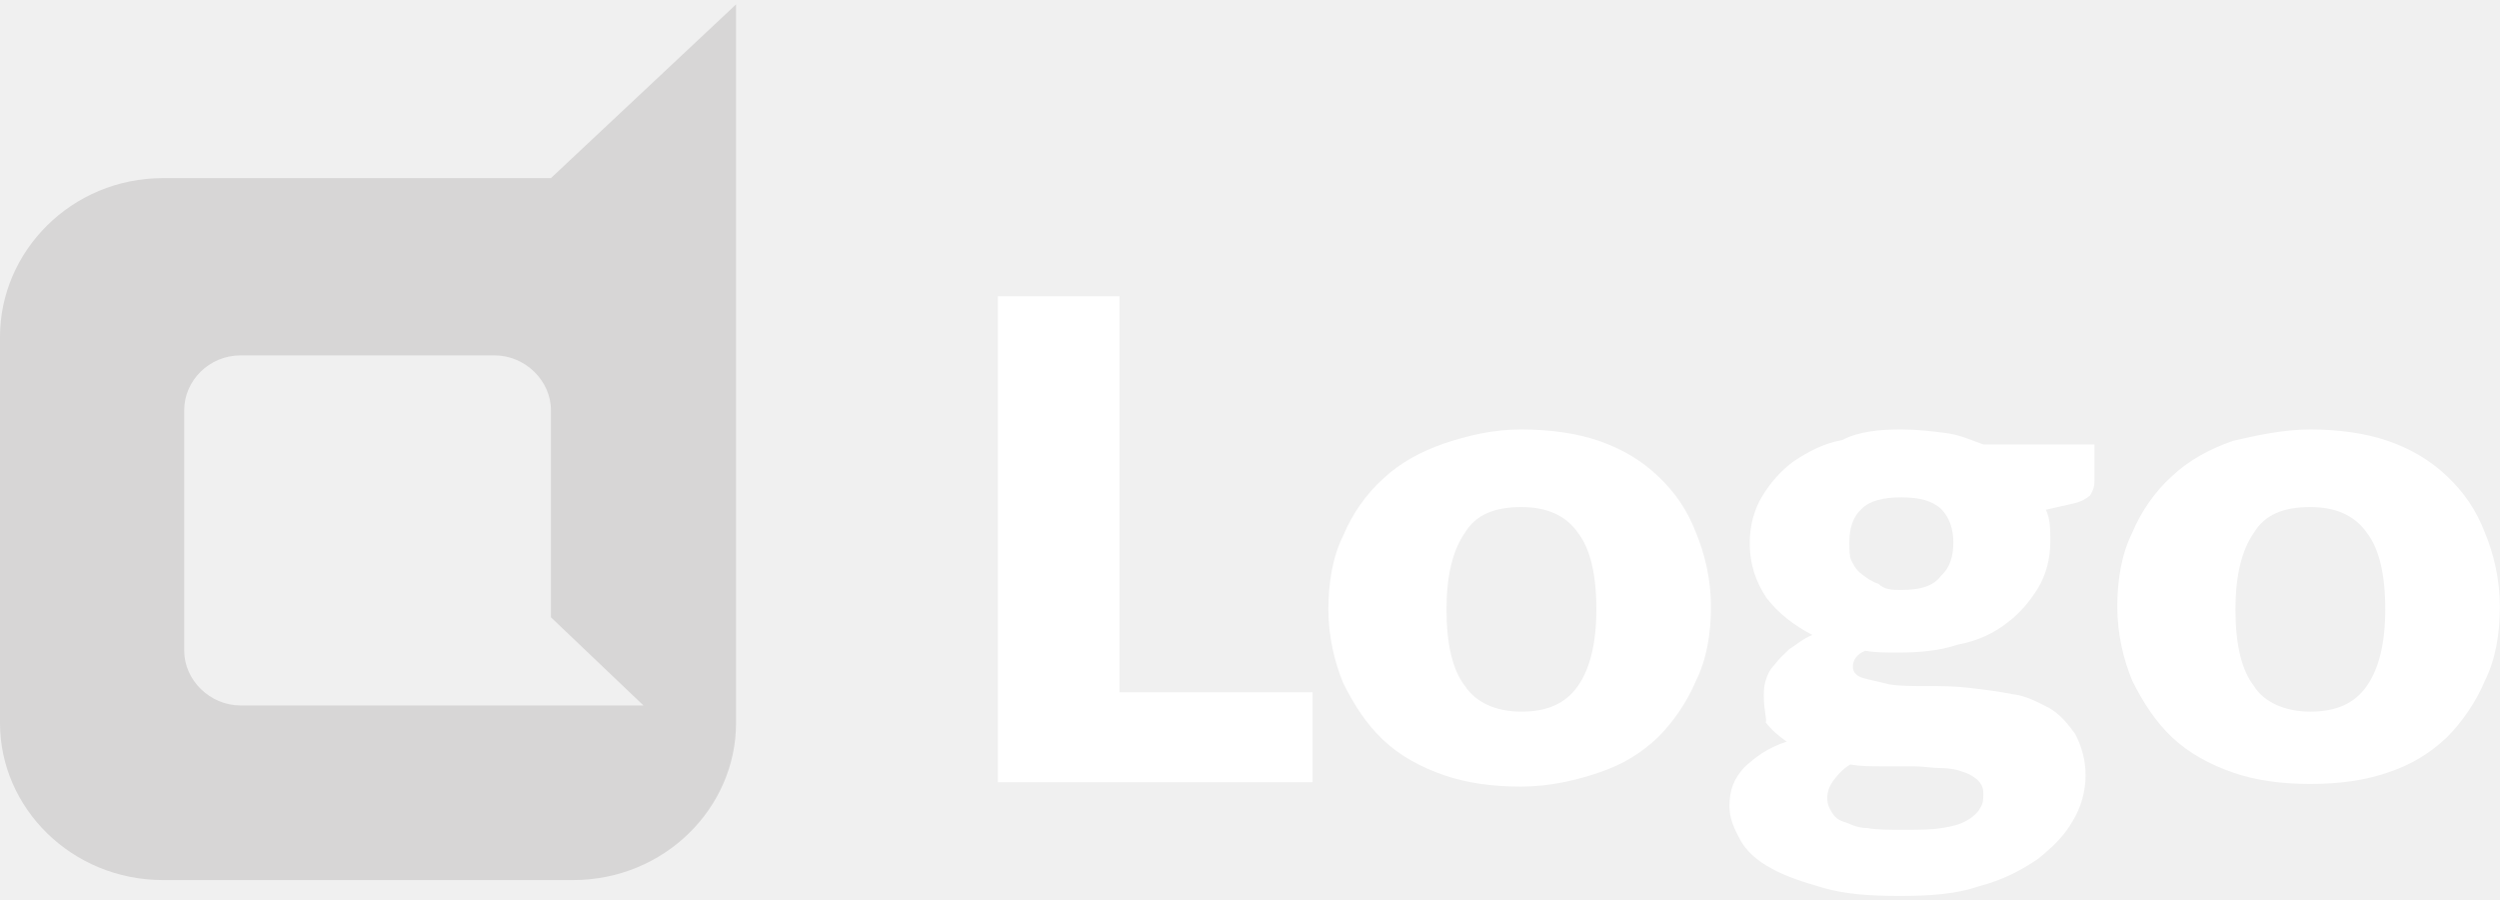
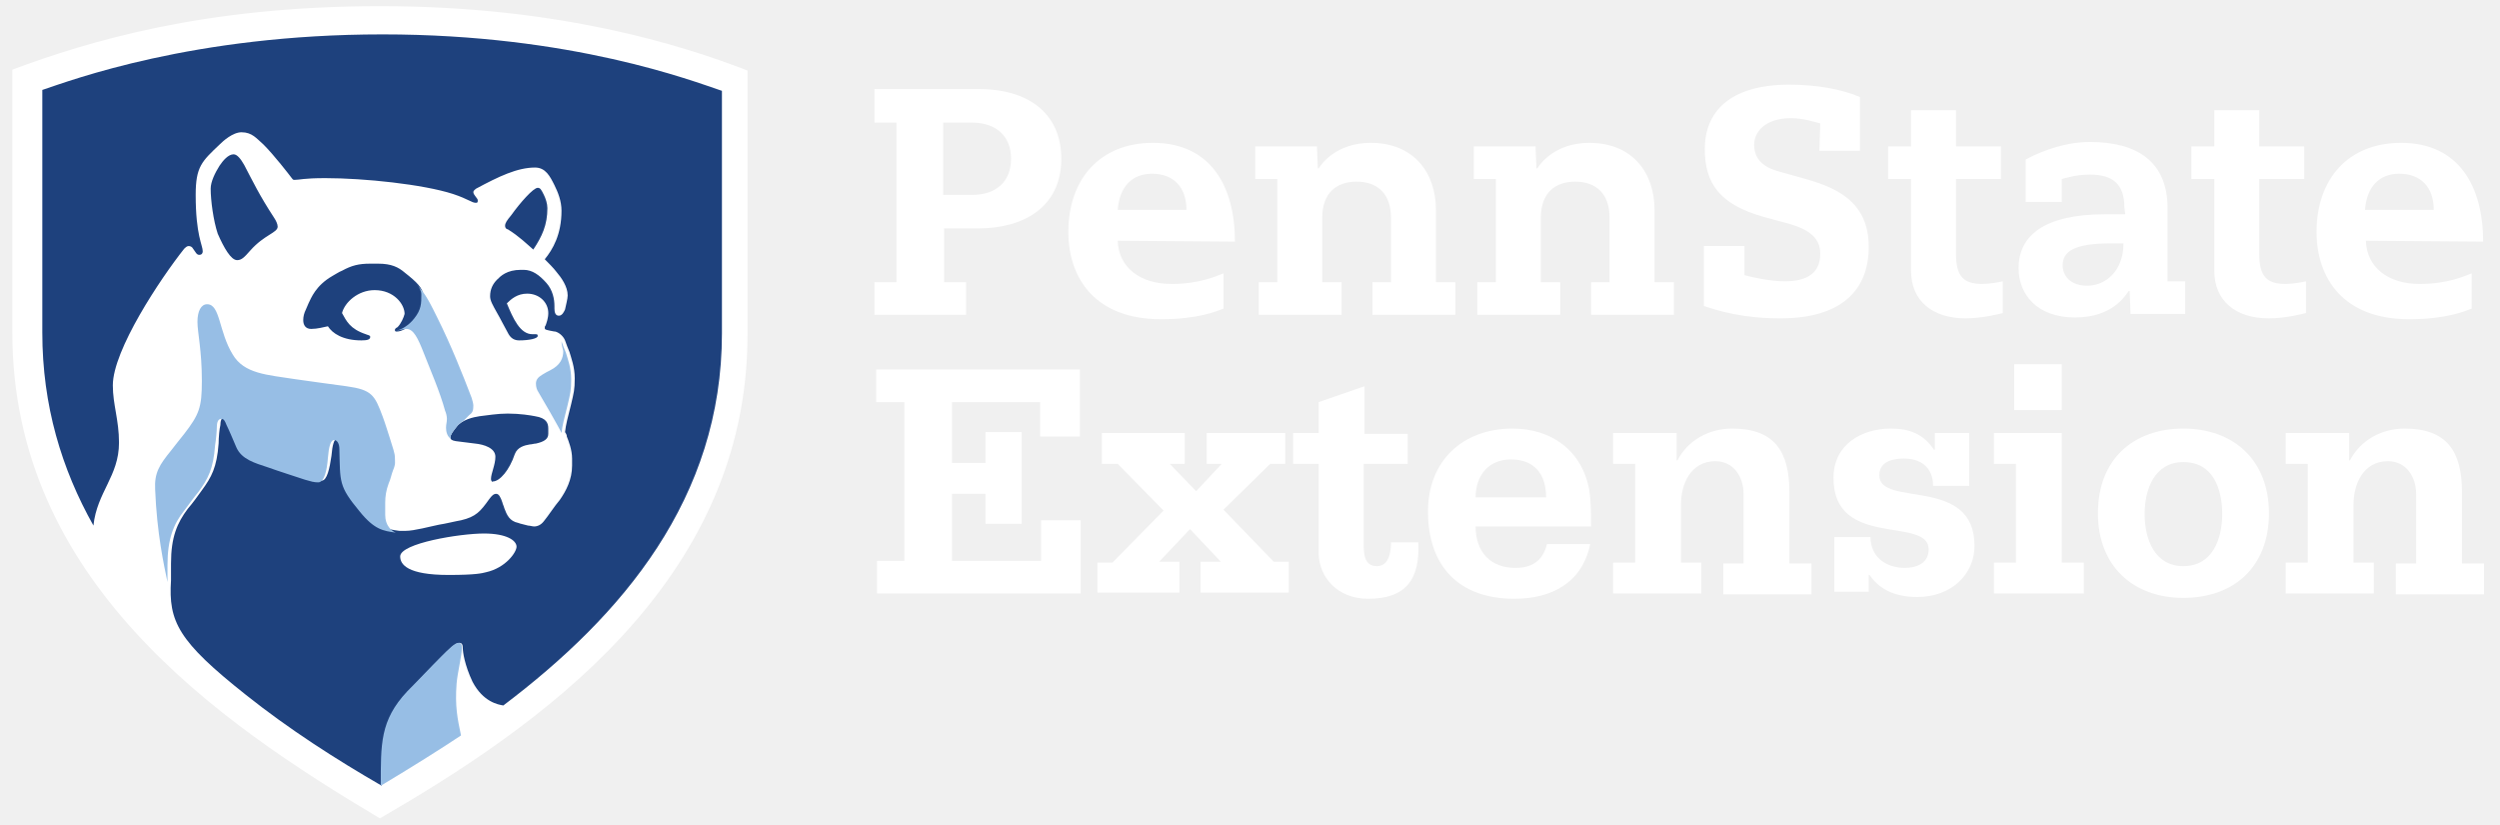
- <svg xmlns="http://www.w3.org/2000/svg" xmlns:xlink="http://www.w3.org/1999/xlink" version="1.1" id="Layer_1" x="0px" y="0px" viewBox="0 0 283.5 102" style="enable-background:new 0 0 283.5 102;" xml:space="preserve">
+ <svg xmlns="http://www.w3.org/2000/svg" version="1.1" id="Layer_1" x="0px" y="0px" viewBox="71 31.4 283.5 93.5" style="enable-background:new 71 31.4 283.5 93.5;" xml:space="preserve">
  <style type="text/css">
- 	.st0{clip-path:url(#XMLID_36_);}
- 	.st1{clip-path:url(#XMLID_37_);fill:#FFFFFF;}
- 	.st2{clip-path:url(#SVGID_2_);}
- 	.st3{clip-path:url(#XMLID_38_);fill:#FFFFFF;}
- 	.st4{clip-path:url(#SVGID_4_);}
- 	.st5{clip-path:url(#XMLID_39_);fill:#FFFFFF;}
- 	.st6{clip-path:url(#SVGID_6_);}
- 	.st7{clip-path:url(#XMLID_40_);fill:#FFFFFF;}
- 	.st8{clip-path:url(#SVGID_8_);}
- 	.st9{clip-path:url(#XMLID_41_);fill:#D7D6D6;}
+ 	.st0{fill:#FFFFFF;}
+ 	.st1{fill:#1E417D;}
+ 	.st2{fill:#97BEE5;}
</style>
-   <g id="XMLID_1_">
-     <g>
-       <defs>
-         <polygon id="XMLID_19_" points="127,78.5 148.9,78.5 148.9,88.7 113.2,88.7 113.2,33.6 127,33.6    " />
-       </defs>
-       <clipPath id="XMLID_36_">
-         <use xlink:href="#XMLID_19_" style="overflow:visible;" />
-       </clipPath>
-       <g class="st0">
-         <defs>
-           <rect id="XMLID_20_" x="-1902" y="-155" width="2945" height="2666.8" />
-         </defs>
-         <clipPath id="XMLID_37_">
-           <use xlink:href="#XMLID_20_" style="overflow:visible;" />
-         </clipPath>
-         <rect id="XMLID_21_" x="103" y="23.3" class="st1" width="56.1" height="75.6" />
-       </g>
+   <g id="XMLID_47_">
+     <g id="XMLID_67_">
+       <path id="XMLID_107_" class="st0" d="M114.1,124.2c-18.5-11-41.7-27-41.7-55.1V39.3c8.6-3.2,21.7-7.2,41.7-7.2    c20.3,0,34.2,4.4,41.7,7.3v29.8C155.9,97.6,131.7,114,114.1,124.2z" />
    </g>
-     <g>
-       <defs>
-         <path id="SVGID_1_" d="M172.6,80.7c2.9,0,5-0.9,6.4-2.9c1.4-2,2.1-4.9,2.1-8.7c0-4-0.7-6.9-2.1-8.7c-1.4-2-3.6-2.9-6.4-2.9     c-3.1,0-5.2,0.9-6.4,2.9c-1.4,2-2.1,4.9-2.1,8.7c0,4,0.7,6.9,2.1,8.7C167.4,79.6,169.6,80.7,172.6,80.7z M172.6,48.7     c3.1,0,6.2,0.4,8.8,1.3c2.6,0.9,4.8,2.2,6.7,4c1.9,1.8,3.3,3.8,4.3,6.4c1,2.4,1.7,5.3,1.7,8.4s-0.5,6-1.7,8.4     c-1,2.4-2.6,4.7-4.3,6.4c-1.9,1.8-4,3.1-6.7,4c-2.6,0.9-5.7,1.6-8.8,1.6c-3.3,0-6.2-0.4-8.8-1.3c-2.6-0.9-5-2.2-6.9-4     s-3.3-4-4.5-6.4c-1-2.4-1.7-5.3-1.7-8.4s0.5-6,1.7-8.4c1-2.4,2.6-4.7,4.5-6.4c1.9-1.8,4.3-3.1,6.9-4     C166.5,49.4,169.3,48.7,172.6,48.7z" />
-       </defs>
-       <clipPath id="SVGID_2_">
-         <use xlink:href="#SVGID_1_" style="overflow:visible;" />
-       </clipPath>
-       <g class="st2">
-         <defs>
-           <rect id="XMLID_17_" x="-1902" y="-155" width="2945" height="2666.8" />
-         </defs>
-         <clipPath id="XMLID_38_">
-           <use xlink:href="#XMLID_17_" style="overflow:visible;" />
-         </clipPath>
-         <rect id="XMLID_18_" x="140.5" y="38.5" class="st3" width="63.7" height="61.1" />
-       </g>
-     </g>
-     <g>
-       <defs>
-         <path id="SVGID_3_" d="M215.7,66.9c2.1,0,3.6-0.4,4.5-1.6c1-0.9,1.4-2.2,1.4-3.8c0-1.6-0.5-2.9-1.4-3.8c-1-0.9-2.4-1.3-4.5-1.3     c-2.1,0-3.6,0.4-4.5,1.3c-1,0.9-1.4,2.2-1.4,3.8c0,0.7,0,1.6,0.2,2c0.2,0.4,0.5,1.1,1.2,1.6c0.5,0.4,1.2,0.9,1.9,1.1     C213.8,66.9,214.7,66.9,215.7,66.9z M225,90c0-0.7-0.2-1.1-0.7-1.6c-0.5-0.4-1-0.7-1.7-0.9c-0.5-0.2-1.4-0.4-2.4-0.4     c-1,0-1.9-0.2-3.1-0.2h-3.6c-1.2,0-2.4,0-3.6-0.2c-0.7,0.4-1.4,1.1-1.9,1.8c-0.5,0.7-0.7,1.3-0.7,2c0,0.7,0.2,1.1,0.5,1.6     s0.7,0.9,1.4,1.1c0.7,0.2,1.4,0.7,2.6,0.7c1.2,0.2,2.4,0.2,4,0.2c1.9,0,3.3,0,4.5-0.2s2.1-0.4,2.9-0.9c0.7-0.4,1.2-0.9,1.4-1.3     C225,91.1,225,90.7,225,90z M215.7,48.7c1.7,0,3.6,0.2,5,0.4c1.7,0.2,3.1,0.9,4.3,1.3h12.6v4.2c0,0.7-0.2,1.1-0.5,1.6     c-0.5,0.4-1,0.7-1.9,0.9l-3.1,0.7c0.5,1.1,0.5,2.2,0.5,3.6c0,2-0.5,3.8-1.4,5.3c-1,1.6-2.1,2.9-3.6,4c-1.4,1.1-3.3,2-5.5,2.4     c-2.1,0.7-4.3,0.9-6.7,0.9c-1.4,0-2.6,0-3.8-0.2c-1,0.4-1.4,1.1-1.4,1.8c0,0.7,0.5,1.1,1.2,1.3c0.7,0.2,1.7,0.4,2.9,0.7     c1.2,0.2,2.6,0.2,4.3,0.2c1.7,0,3.1,0,4.8,0.2c1.7,0.2,3.3,0.4,4.8,0.7c1.7,0.2,2.9,0.9,4.3,1.6c1.2,0.7,2.1,1.8,2.9,2.9     c0.7,1.3,1.2,2.9,1.2,4.7s-0.5,3.6-1.4,5.1c-1,1.8-2.4,3.1-4,4.4c-1.9,1.3-4,2.4-6.7,3.1c-2.6,0.9-5.5,1.1-9,1.1     c-3.3,0-6.2-0.2-8.6-0.9c-2.4-0.7-4.3-1.3-5.9-2.2c-1.7-0.9-2.9-2-3.6-3.3c-0.7-1.3-1.2-2.4-1.2-3.8c0-1.8,0.5-3.1,1.7-4.4     c1.2-1.1,2.6-2.2,4.8-2.9c-1-0.7-1.7-1.3-2.4-2.2c0.2-0.2-0.2-1.3-0.2-2.9c0-0.7,0-1.1,0.2-1.8c0.2-0.7,0.5-1.3,1-1.8     c0.5-0.7,1-1.1,1.7-1.8c0.7-0.4,1.4-1.1,2.6-1.6c-2.1-1.1-3.8-2.4-5.2-4.2c-1.2-1.8-1.9-3.8-1.9-6.2c0-2,0.5-3.8,1.4-5.3     s2.1-2.9,3.6-4c1.7-1.1,3.3-2,5.5-2.4C210.9,48.9,213.3,48.7,215.7,48.7z" />
-       </defs>
-       <clipPath id="SVGID_4_">
-         <use xlink:href="#SVGID_3_" style="overflow:visible;" />
-       </clipPath>
-       <g class="st4">
-         <defs>
-           <rect id="XMLID_13_" x="-1902" y="-155" width="2945" height="2666.8" />
-         </defs>
-         <clipPath id="XMLID_39_">
-           <use xlink:href="#XMLID_13_" style="overflow:visible;" />
-         </clipPath>
-         <rect id="XMLID_14_" x="185.7" y="38.5" class="st5" width="62.1" height="73.4" />
-       </g>
-     </g>
-     <g>
-       <defs>
-         <path id="SVGID_5_" d="M262.1,80.7c2.9,0,5-0.9,6.4-2.9c1.4-2,2.1-4.9,2.1-8.7c0-4-0.7-6.9-2.1-8.7c-1.4-2-3.6-2.9-6.4-2.9     c-3.1,0-5.2,0.9-6.4,2.9c-1.4,2-2.1,4.9-2.1,8.7c0,4,0.7,6.9,2.1,8.7C256.8,79.6,259.2,80.7,262.1,80.7z M262.1,48.7     c3.1,0,6.2,0.4,8.8,1.3c2.6,0.9,4.8,2.2,6.7,4c1.9,1.8,3.3,3.8,4.3,6.4c1,2.4,1.7,5.3,1.7,8.4s-0.5,6-1.7,8.4     c-1,2.4-2.6,4.7-4.3,6.4c-1.9,1.8-4,3.1-6.7,4c-2.6,0.9-5.5,1.3-8.8,1.3s-6.2-0.4-8.8-1.3c-2.6-0.9-5-2.2-6.9-4     c-1.9-1.8-3.3-4-4.5-6.4c-1-2.4-1.7-5.3-1.7-8.4s0.5-6,1.7-8.4c1-2.4,2.6-4.7,4.5-6.4c1.9-1.8,4.3-3.1,6.9-4     C255.9,49.4,259,48.7,262.1,48.7z" />
-       </defs>
-       <clipPath id="SVGID_6_">
-         <use xlink:href="#SVGID_5_" style="overflow:visible;" />
-       </clipPath>
-       <g class="st6">
-         <defs>
-           <rect id="XMLID_8_" x="-1902" y="-155" width="2945" height="2666.8" />
-         </defs>
-         <clipPath id="XMLID_40_">
-           <use xlink:href="#XMLID_8_" style="overflow:visible;" />
-         </clipPath>
-         <rect id="XMLID_9_" x="230" y="38.5" class="st7" width="63.7" height="60.9" />
-       </g>
-     </g>
-     <g>
-       <defs>
-         <path id="SVGID_7_" d="M62.5,70V46.5c0-3.3-2.9-6.2-6.4-6.2H27.3c-3.6,0-6.4,2.9-6.4,6.2v27.3c0,3.3,2.9,6.2,6.4,6.2H73L62.5,70z      M18.5,20.2h44L83.5,0.5V82c0,9.6-8.1,17.8-18.5,17.8H18.5C8.1,99.8,0,91.6,0,82V38.2C0,28.5,8.1,20.2,18.5,20.2z" />
-       </defs>
-       <clipPath id="SVGID_8_">
-         <use xlink:href="#SVGID_7_" style="overflow:visible;" />
-       </clipPath>
-       <g class="st8">
-         <defs>
-           <rect id="XMLID_4_" x="-1902" y="-155" width="2945" height="2666.8" />
-         </defs>
-         <clipPath id="XMLID_41_">
-           <use xlink:href="#XMLID_4_" style="overflow:visible;" />
-         </clipPath>
-         <rect id="XMLID_5_" x="-10.2" y="-9.8" class="st9" width="103.9" height="119.8" />
-       </g>
+     <g id="XMLID_52_">
+       <path id="XMLID_58_" class="st1" d="M126.7,85.7c0-0.6,0.5-1.6,0.5-2.5c0-1-1.3-1.4-2.3-1.5c-2.1-0.3-2.8-0.2-2.8-0.7    c0-0.3,0.3-0.7,0.7-1.2c0.6-0.8,1.9-1.1,2.6-1.2c0.9-0.1,2-0.3,3.2-0.3c1.4,0,2.6,0.2,3.1,0.3c1.3,0.2,1.5,0.8,1.5,1.4    c0,0.1,0,0.4,0,0.6c0,0.6-0.5,0.9-1.4,1.1c-0.2,0-0.5,0.1-0.7,0.1c-0.6,0.1-1.4,0.3-1.7,1.1c-0.6,1.8-1.7,3.1-2.5,3.1    C126.9,86.1,126.7,86,126.7,85.7z M128.6,57.4c-0.1,0-0.3-0.1-0.3-0.4s0.2-0.6,0.7-1.2c1-1.4,2.5-3.1,3-3.1c0.3,0,0.4,0.2,0.7,0.8    c0.2,0.4,0.4,1,0.4,1.5c0,1.9-0.6,3.2-1.6,4.7C130.8,59.1,129.9,58.2,128.6,57.4z M97.9,60.9c0.5,0,0.8-0.3,1.5-1.1    c1.6-1.8,3.1-2,3.1-2.7c0-0.3-0.2-0.7-0.4-1c-1.7-2.6-2.4-4.1-3.4-6c-0.4-0.7-0.8-1.2-1.2-1.2c-0.6,0-1.2,0.7-1.6,1.3    c-0.5,0.8-1,1.8-1,2.6c0,1.3,0.3,3.6,0.8,5.1C96.4,59.5,97.2,60.9,97.9,60.9z M116.9,67c0-1.1-1.2-2.7-3.4-2.7    c-1.9,0-3.4,1.4-3.7,2.6c0.5,0.9,0.9,1.8,2.7,2.4c0.2,0.1,0.5,0.1,0.5,0.3c0,0.3-0.3,0.4-1,0.4c-2.1,0-3.3-0.8-3.8-1.6    c-0.5,0.1-1.2,0.3-1.9,0.3c-0.6,0-0.9-0.4-0.9-1c0-0.4,0.1-0.8,0.3-1.2c0.1-0.2,0.2-0.5,0.3-0.7c0.3-0.6,0.8-2,2.7-3.1    c0.2-0.1,0.8-0.5,1.1-0.6c1.1-0.6,1.9-0.8,3.2-0.8c0.1,0,0.8,0,0.9,0c1.5,0,2.3,0.4,3,1c1.4,1.1,2.1,1.8,2.1,2.6    c0,0.9-0.1,1.7-0.8,2.7c-0.7,0.9-1.6,1.4-2.2,1.4c-0.2,0-0.2-0.1-0.2-0.2s0.1-0.2,0.3-0.3C116.5,68.1,116.8,67.4,116.9,67z     M126.1,96.3c-0.4,0.1-1.1,0.3-4.2,0.3c-4.7,0-5.5-1.2-5.5-2.1c0-1.5,6.8-2.6,9.5-2.6c2.6,0,3.7,0.8,3.7,1.5    C129.6,94,128.4,95.8,126.1,96.3z M98.9,110.2c4.9,3.9,10.2,7.3,15.4,10.3l0,0l0,0c0-4.6-0.1-7.4,3-10.7c1.3-1.3,2.6-2.7,3.8-3.9    c0.9-0.9,1.6-1.6,2-1.6c0.3,0,0.4,0.2,0.4,0.6s0.2,1.9,1.1,3.8c1.2,2.3,2.9,2.6,3.5,2.7c13.5-10.2,24.8-23.5,24.8-42.2    c0-10.4,0-27.5,0-27.5c-3.3-1.1-17-6.4-38.5-6.4s-35.3,5.2-38.6,6.3c0,0,0,17.2,0,27.5c0,8.3,2.2,15.5,5.8,21.9    c0.4-3.8,2.9-5.6,2.9-9.4c0-2.6-0.7-4.3-0.7-6.5c0-4,5.4-12.1,8.1-15.5c0.1-0.1,0.3-0.3,0.5-0.3s0.4,0.1,0.5,0.3    c0.3,0.4,0.4,0.7,0.7,0.7c0.3,0,0.4-0.2,0.4-0.4c0-0.7-0.8-1.8-0.8-6.4c0-3.2,0.7-3.8,2.7-5.7c0.4-0.4,1.5-1.4,2.5-1.4    c1.2,0,1.7,0.7,2.5,1.4c1.2,1.2,2.9,3.4,3.2,3.8c0.1,0.1,0.1,0.2,0.3,0.2c0.6,0,1-0.2,3.5-0.2c4.4,0,11.1,0.7,14.5,1.8    c1.8,0.6,2.1,1,2.6,1c0.2,0,0.2-0.1,0.2-0.3c0-0.2-0.5-0.6-0.5-0.9c0-0.2,0.2-0.3,0.3-0.4c2.6-1.4,4.7-2.4,6.7-2.4    c1.2,0,1.7,1,2.2,2c0.4,0.8,0.8,1.8,0.8,2.9c0,2.7-1,4.4-1.9,5.5c0.4,0.4,1,1,1.3,1.4c0.6,0.7,1.3,1.7,1.3,2.7    c0,0.4-0.2,1.1-0.3,1.6c-0.1,0.2-0.3,0.7-0.7,0.7s-0.5-0.4-0.5-0.8c0-0.1,0-0.2,0-0.3c0-0.8-0.2-1.8-0.9-2.6    c-0.8-0.9-1.6-1.5-2.6-1.5c-0.1,0-0.3,0-0.3,0c-1.6,0-2.3,0.7-2.7,1.1c-0.5,0.5-0.8,1.1-0.8,1.9c0,0.5,0.3,1,0.8,1.9    c0.3,0.5,0.9,1.7,1.3,2.4c0.3,0.5,0.7,0.7,1.2,0.7c1.1,0,2.1-0.2,2.1-0.5c0-0.1,0-0.2-0.2-0.2c-0.1,0-0.2,0-0.4,0    c-1.4,0-2.2-1.8-2.9-3.5c0.5-0.5,1.2-1.1,2.3-1.1c1.4,0,2.4,1,2.4,2.2c0,0.6-0.2,1.1-0.3,1.4c-0.1,0.1-0.1,0.2-0.1,0.3    c0,0.2,0.2,0.2,0.6,0.3c0.1,0,0.4,0.1,0.6,0.1c0.4,0.1,0.9,0.5,1.1,1c0.1,0.3,0.4,1.1,0.5,1.3c0.2,0.7,0.6,1.7,0.6,3    c0,1.3-0.1,1.6-0.4,2.9c-0.4,1.6-0.6,2.3-0.7,3.2c0.2,0.3,0.2,0.4,0.2,0.5c0.2,0.5,0.6,1.5,0.6,2.5c0,0.3,0,0.8,0,0.8    c0,1.6-0.7,2.9-1.4,3.9c-0.6,0.7-1.3,1.8-1.8,2.4c-0.3,0.4-0.7,0.6-1.1,0.6c-0.2,0-0.5-0.1-0.7-0.1c-0.3-0.1-0.9-0.2-1.1-0.3    c-1-0.2-1.3-0.9-1.6-1.7c0-0.1-0.2-0.5-0.2-0.6c-0.2-0.6-0.4-1-0.7-1c-0.3,0-0.5,0.2-0.8,0.6c-1,1.4-1.5,2-3.2,2.4    c-0.6,0.1-1.8,0.4-2.5,0.5c-1,0.2-2.8,0.7-3.8,0.7c-0.2,0-0.4,0-0.7,0c-1.4-0.2-2.4-0.3-4.1-2.4c-2.4-2.8-2.1-3.2-2.3-7.1    c0-0.4-0.2-1-0.6-1s-0.6,0.8-0.7,2c-0.2,1.4-0.5,2.8-1.1,2.8c-0.5,0-0.8-0.1-1.5-0.3c-0.9-0.3-3-1-4.2-1.4c-1.5-0.5-3-0.9-3.6-2.3    c-0.3-0.6-0.8-1.8-1.1-2.5c-0.2-0.4-0.3-0.7-0.6-0.7c-0.4,0-0.5,0.5-0.5,0.9c-0.1,0.4-0.2,1.4-0.2,2.1c-0.2,2.7-0.8,3.8-1.9,5.3    c-0.5,0.7-1,1.4-1.6,2.1c-1.2,1.6-1.9,3.2-1.9,6.2c0,0.2,0,1.3,0,1.9C90.1,101.9,91.2,104.1,98.9,110.2z" />
+       <path id="XMLID_53_" class="st2" d="M134.7,70.1L134.7,70.1c0.1,0.3,0.4,1.1,0.5,1.3c0.2,0.7,0.6,1.7,0.6,3c0,1.3-0.1,1.6-0.4,2.9    c-0.4,1.6-0.6,2.3-0.7,3.2c-0.1-0.3-2.4-4.3-2.6-4.6c-0.2-0.3-0.3-0.6-0.3-1s0.2-0.7,0.7-1c0.3-0.2,0.7-0.4,0.9-0.5    c1.2-0.6,1.5-1.4,1.5-2.2C134.8,70.8,134.7,70.5,134.7,70.1z M124.5,76.5c0.1,0.3,0.2,0.7,0.2,0.9c0,0.6-0.1,0.8-0.5,1.1    c-0.2,0.2-0.4,0.4-0.6,0.6c-0.3,0.2-0.6,0.4-0.8,0.7c-0.4,0.5-0.7,0.9-0.7,1.2c0,0.1,0,0.2,0.1,0.2c-0.5-0.3-0.6-0.9-0.6-1.3    s0.1-0.6,0.1-1c0-0.3-0.1-0.7-0.2-0.9c-0.6-2.2-1.7-4.7-2.4-6.5c-0.7-1.8-1.2-2.8-2-2.8c-0.4,0-0.8,0.2-1.3,0.2    c0.6,0,1.6-0.6,2.2-1.4c0.8-1,0.8-1.7,0.8-2.7c0-0.4-0.2-0.8-0.5-1.1c1,1,1.6,2.3,2.3,3.7C122.2,70.6,123.5,73.9,124.5,76.5z     M90,97.4c0-0.5,0-1.7,0-1.9c0-3,0.7-4.7,1.9-6.2c0.6-0.8,1.1-1.5,1.6-2.1c1.1-1.5,1.7-2.6,1.9-5.3c0.1-0.6,0.2-1.6,0.2-2.1    c0-0.4,0.1-0.9,0.5-0.9c0.3,0,0.4,0.2,0.6,0.7c0.3,0.6,0.8,1.8,1.1,2.5c0.6,1.4,2.1,1.8,3.6,2.3c1.1,0.4,3.3,1.1,4.2,1.4    c0.7,0.2,1,0.3,1.5,0.3c0.7,0,1-1.4,1.1-2.8c0.1-1.2,0.3-2,0.7-2c0.4,0,0.6,0.5,0.6,1c0.1,3.8-0.1,4.2,2.3,7.1    c1.7,2.1,2.7,2.2,4.1,2.4c-0.5-0.2-1.2-0.8-1.2-2c0-0.2,0-1.2,0-1.4c0-0.7,0.1-1.4,0.4-2.2c0.2-0.4,0.3-1,0.5-1.5    c0.3-0.7,0.2-0.9,0.2-1.4s-0.2-1-0.6-2.3c-0.2-0.6-0.5-1.6-0.8-2.4c-0.9-2.4-1.2-3-4.1-3.4c-0.9-0.1-5-0.7-5.8-0.8    c-3.2-0.5-5.8-0.6-7.1-2.8c-1.6-2.6-1.4-5.7-2.9-5.7c-0.7,0-1.1,0.8-1.1,2s0.5,3.2,0.5,6.7c0,3-0.3,3.8-2,6    c-0.5,0.6-1.1,1.4-1.5,1.9c-1.3,1.6-1.9,2.5-1.8,4.4C88.8,91.9,89.6,95.5,90,97.4z M122.8,108.9c0.1-1.2,0.6-3.2,0.6-4l0,0    c0-0.4-0.1-0.6-0.4-0.6c-0.4,0-1.1,0.7-2,1.6c-1.2,1.2-2.5,2.6-3.8,3.9c-3.1,3.3-3,6-3,10.7l0,0c3.5-2.1,6.7-4.1,9.1-5.7    C122.9,112.9,122.6,111.5,122.8,108.9z" />
    </g>
  </g>
+   <g id="XMLID_1_">
+     <path id="XMLID_20_" class="st0" d="M172.6,45.3h-2.4v-3.8H182c6.2,0,9.4,3.2,9.4,7.9c0,5.5-4.3,7.9-9.4,7.9h-3.9v6.1h2.5v3.7   h-10.4v-3.7h2.5V45.3H172.6z M181.3,53.5c2.7,0,4.4-1.5,4.4-4.1c0-2.4-1.5-4.1-4.5-4.1H178v8.2H181.3z M197.8,58.7   c0.1,3,2.5,4.9,6.1,4.9c3.2,0,5.1-0.9,5.9-1.2v4c-0.8,0.3-2.9,1.2-7.1,1.2c-7.4,0-10.5-4.6-10.5-9.9c0-6,3.6-10.1,9.6-10.1   c6.6,0,9.3,5,9.3,11.2L197.8,58.7L197.8,58.7z M205.6,55.2c0-2.6-1.5-4.1-3.9-4.1c-2.3,0-3.7,1.5-3.9,4.1H205.6z M339.4,58.7   c0.1,3,2.5,4.9,6.1,4.9c3.2,0,5.1-0.9,5.9-1.2v4c-0.8,0.3-2.9,1.2-7.1,1.2c-7.4,0-10.5-4.6-10.5-9.9c0-6,3.6-10.1,9.6-10.1   c6.6,0,9.3,5,9.3,11.2L339.4,58.7L339.4,58.7z M347.1,55.2c0-2.6-1.5-4.1-3.9-4.1c-2.3,0-3.7,1.5-3.9,4.1H347.1z M215.9,51.7h-2.5   V48h7l0.1,2.5h0.1c0.3-0.5,2-2.9,5.9-2.9c4.9,0,7.4,3.4,7.4,7.6v8.2h2.2v3.7h-9.4v-3.7h2.1v-7.3c0-2.7-1.5-4.1-3.9-4.1   c-2.2,0-3.9,1.2-3.9,4.1v7.3h2.2v3.7h-9.4v-3.7h2.1L215.9,51.7L215.9,51.7z M240.7,51.7h-2.5V48h7l0.1,2.5h0.1   c0.3-0.5,2-2.9,5.9-2.9c4.9,0,7.4,3.4,7.4,7.6v8.2h2.2v3.7h-9.4v-3.7h2.1v-7.3c0-2.7-1.5-4.1-3.9-4.1c-2.2,0-3.9,1.2-3.9,4.1v7.3   h2.2v3.7h-9.4v-3.7h2.1L240.7,51.7L240.7,51.7z M322.2,43.9h5.1V48h5.1v3.7h-5.1v8.5c0,2.6,0.9,3.4,3,3.4c0.8,0,1.9-0.2,2.3-0.3   v3.6c-0.4,0.1-2.3,0.6-4.2,0.6c-3.8,0-6.2-2-6.2-5.4V51.7h-2.6V48h2.6L322.2,43.9L322.2,43.9z M287.8,43.9h5.1V48h5.1v3.7h-5.1v8.5   c0,2.6,0.9,3.4,3,3.4c0.8,0,1.9-0.2,2.3-0.3v3.6c-0.4,0.1-2.3,0.6-4.2,0.6c-3.8,0-6.2-2-6.2-5.4V51.7h-2.6V48h2.6V43.9L287.8,43.9z    M312,54.9c0-2.6-1.3-3.7-3.9-3.7c-1.6,0-2.8,0.4-3.2,0.5v2.6h-4.1v-4.8c0.7-0.4,3.8-2,7.3-2c5.3,0,8.8,2.2,8.8,7.5   c0,3.1,0,8.3,0,8.3h2V67h-6.2l-0.1-2.6h-0.1c-0.4,0.5-1.8,3-6.1,3s-6.4-2.6-6.4-5.6c0-3.6,2.8-6.1,9.8-6.1c0.3,0,2,0,2.3,0   L312,54.9L312,54.9z M310.5,59c-4.2,0-5.5,0.9-5.5,2.5c0,1.1,0.8,2.3,2.8,2.3s4.1-1.6,4.1-4.8H310.5z M277.5,45.4   c-0.4-0.1-1.9-0.6-3.3-0.6c-3,0-4.2,1.6-4.2,3c0,1.9,1.4,2.7,3,3.1l2.5,0.7c3.6,1,7.5,2.5,7.5,7.8c0,4.9-3.1,8.1-10,8.1   c-2.7,0-5.5-0.3-8.7-1.4v-6.8h4.6v3.3c0.7,0.2,2.8,0.7,4.6,0.7c2.7,0,4-1.1,4-3.1c0-1.6-0.9-2.8-4.2-3.6l-2.2-0.6   c-5-1.4-6.7-3.8-6.7-7.7c0-4.1,2.7-7.3,9.6-7.3c3,0,5.9,0.5,8,1.4v6.1h-4.6L277.5,45.4L277.5,45.4z" />
+   </g>
+   <g>
+     <path class="st0" d="M170.4,95h3.2V77h-3.2v-3.7h23.1v7.6h-4.5V77H179v6.9h3.8v-3.5h4.1v10.4h-4.1v-3.4H179V95h10.1v-4.6h4.5v8.3   h-23.1V95z" />
+     <path class="st0" d="M195.5,95.2h1.7l5.8-5.9l-5.2-5.3H196v-3.5h9.4V84h-1.7l3,3.1l2.9-3.1h-1.7v-3.5h8.9V84h-1.7l-5.3,5.2l5.7,5.9   h1.7v3.5h-10v-3.5h2.3l-3.5-3.7l-3.5,3.7h2.3v3.5h-9.3V95.2z" />
+     <path class="st0" d="M230.6,84h-4.9v8.8c0,1.3,0,2.8,1.5,2.8c1.5,0,1.6-1.9,1.6-2.7h3.1c0.2,4.2-1.4,6.4-5.7,6.4   c-3.5,0-5.6-2.5-5.6-5.2V84h-2.9v-3.5h2.9V77l5.2-1.8v5.4h4.9V84z" />
+     <path class="st0" d="M238.4,91.1c0,2.9,1.7,4.7,4.5,4.7c1.8,0,3.1-0.7,3.6-2.7h4.9c-0.9,4.4-4.4,6.2-8.6,6.2   c-6.4,0-9.8-3.8-9.8-9.9c0-5.7,3.9-9.4,9.6-9.4c4.4,0,7.9,2.5,8.7,7c0.2,1.4,0.2,2.8,0.2,4.1H238.4z M246.4,87.8   c0-2.6-1.3-4.3-4-4.3c-2.6,0-4,1.9-4,4.3H246.4z" />
+     <path class="st0" d="M254,95.2h2.5V84H254v-3.5h7.2v3.1h0.1c1.2-2.3,3.6-3.6,6.2-3.6c4.8,0,6.5,2.6,6.5,7.2v8.1h2.5v3.5h-10v-3.5   h2.3v-7.9c0-1.9-1.1-3.7-3.2-3.7c-2.8,0-3.9,2.6-3.9,4.9v6.6h2.3v3.5h-10V95.2z" />
+     <path class="st0" d="M279.1,92.3h4.1c0,2.3,1.8,3.5,3.9,3.5c1.1,0,2.7-0.4,2.7-2.1c0-3.8-10.8,0-10.8-8.1c0-3.8,3.2-5.6,6.5-5.6   c2.1,0,3.7,0.6,4.9,2.4h0.1v-1.9h3.9v6h-4.1c0-2.1-1.4-3.1-3.3-3.1c-1,0-2.8,0.2-2.8,1.9c0,3.7,10.8,0,10.8,8   c0,3.2-2.6,5.8-6.5,5.8c-2.7,0-4.4-1-5.4-2.5H283v1.9h-3.9V92.3z" />
+     <path class="st0" d="M297.2,95.2h2.5V84h-2.5v-3.5h7.7v14.7h2.5v3.5h-10.2V95.2z M304.9,77.9h-5.4v-5.2h5.4V77.9z" />
+     <path class="st0" d="M328.4,89.6c0,6.1-4,9.6-9.7,9.6c-5.7,0-9.7-3.6-9.7-9.6c0-6.1,4-9.6,9.7-9.6C324.4,80,328.4,83.6,328.4,89.6z    M318.7,95.6c3.3,0,4.4-3.1,4.4-5.9s-1-5.9-4.4-5.9c-3.3,0-4.4,3.1-4.4,5.9S315.4,95.6,318.7,95.6z" />
+     <path class="st0" d="M330.3,95.2h2.5V84h-2.5v-3.5h7.2v3.1h0.1c1.2-2.3,3.6-3.6,6.2-3.6c4.8,0,6.5,2.6,6.5,7.2v8.1h2.5v3.5h-10   v-3.5h2.3v-7.9c0-1.9-1.1-3.7-3.2-3.7c-2.8,0-3.9,2.6-3.9,4.9v6.6h2.3v3.5h-10V95.2z" />
+   </g>
</svg>
